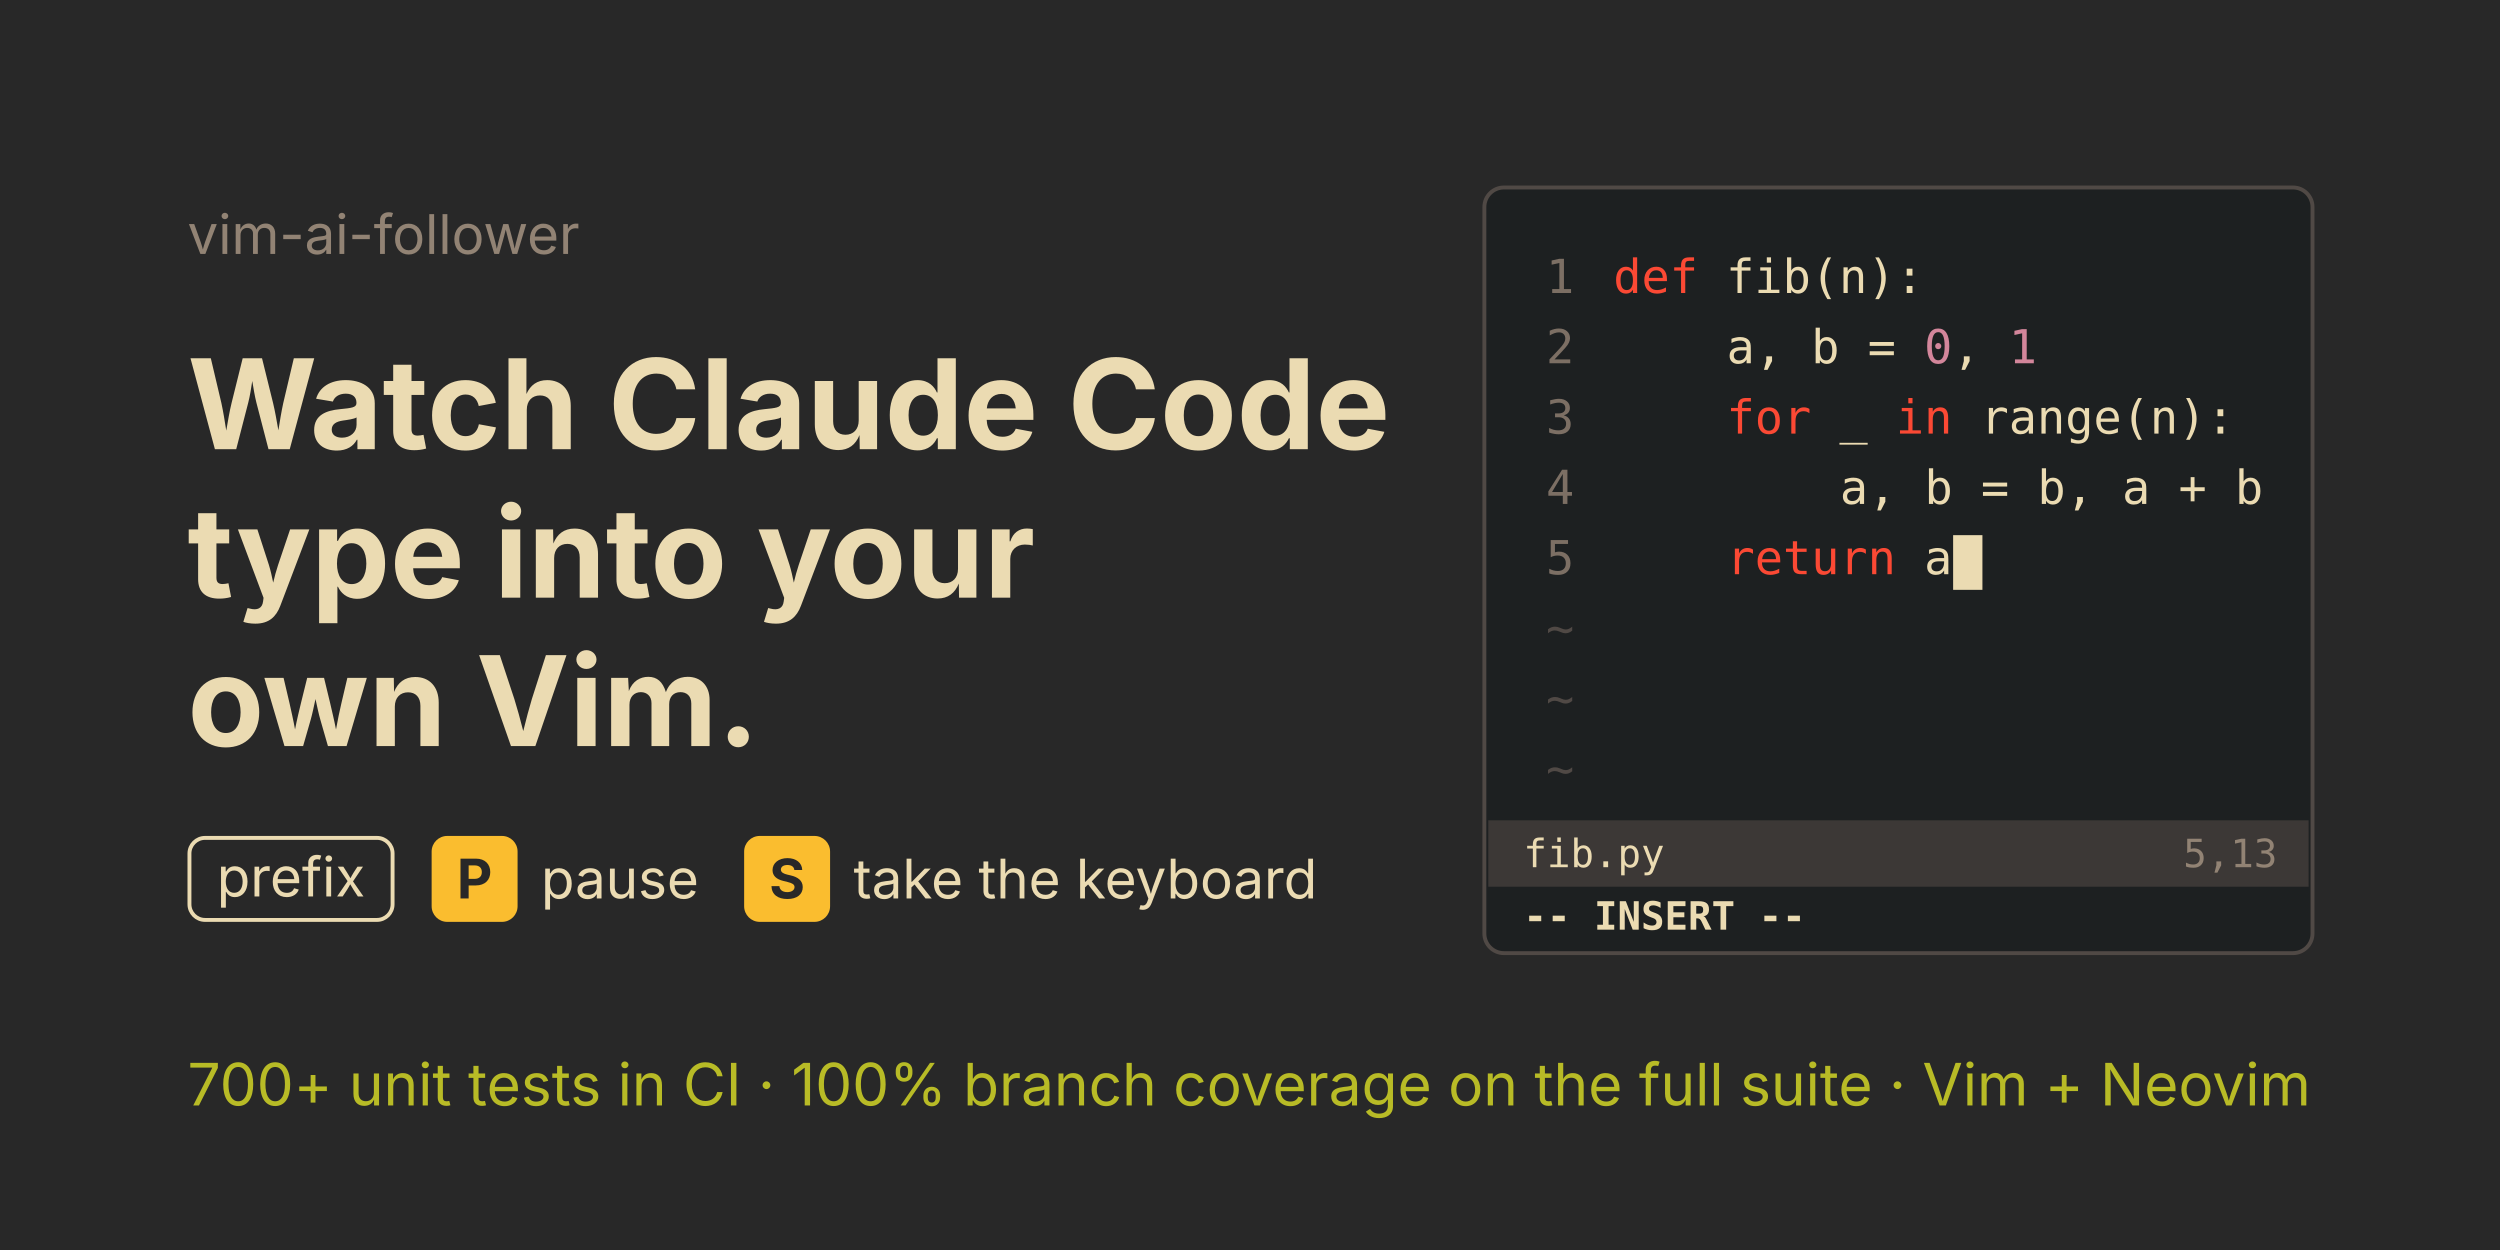
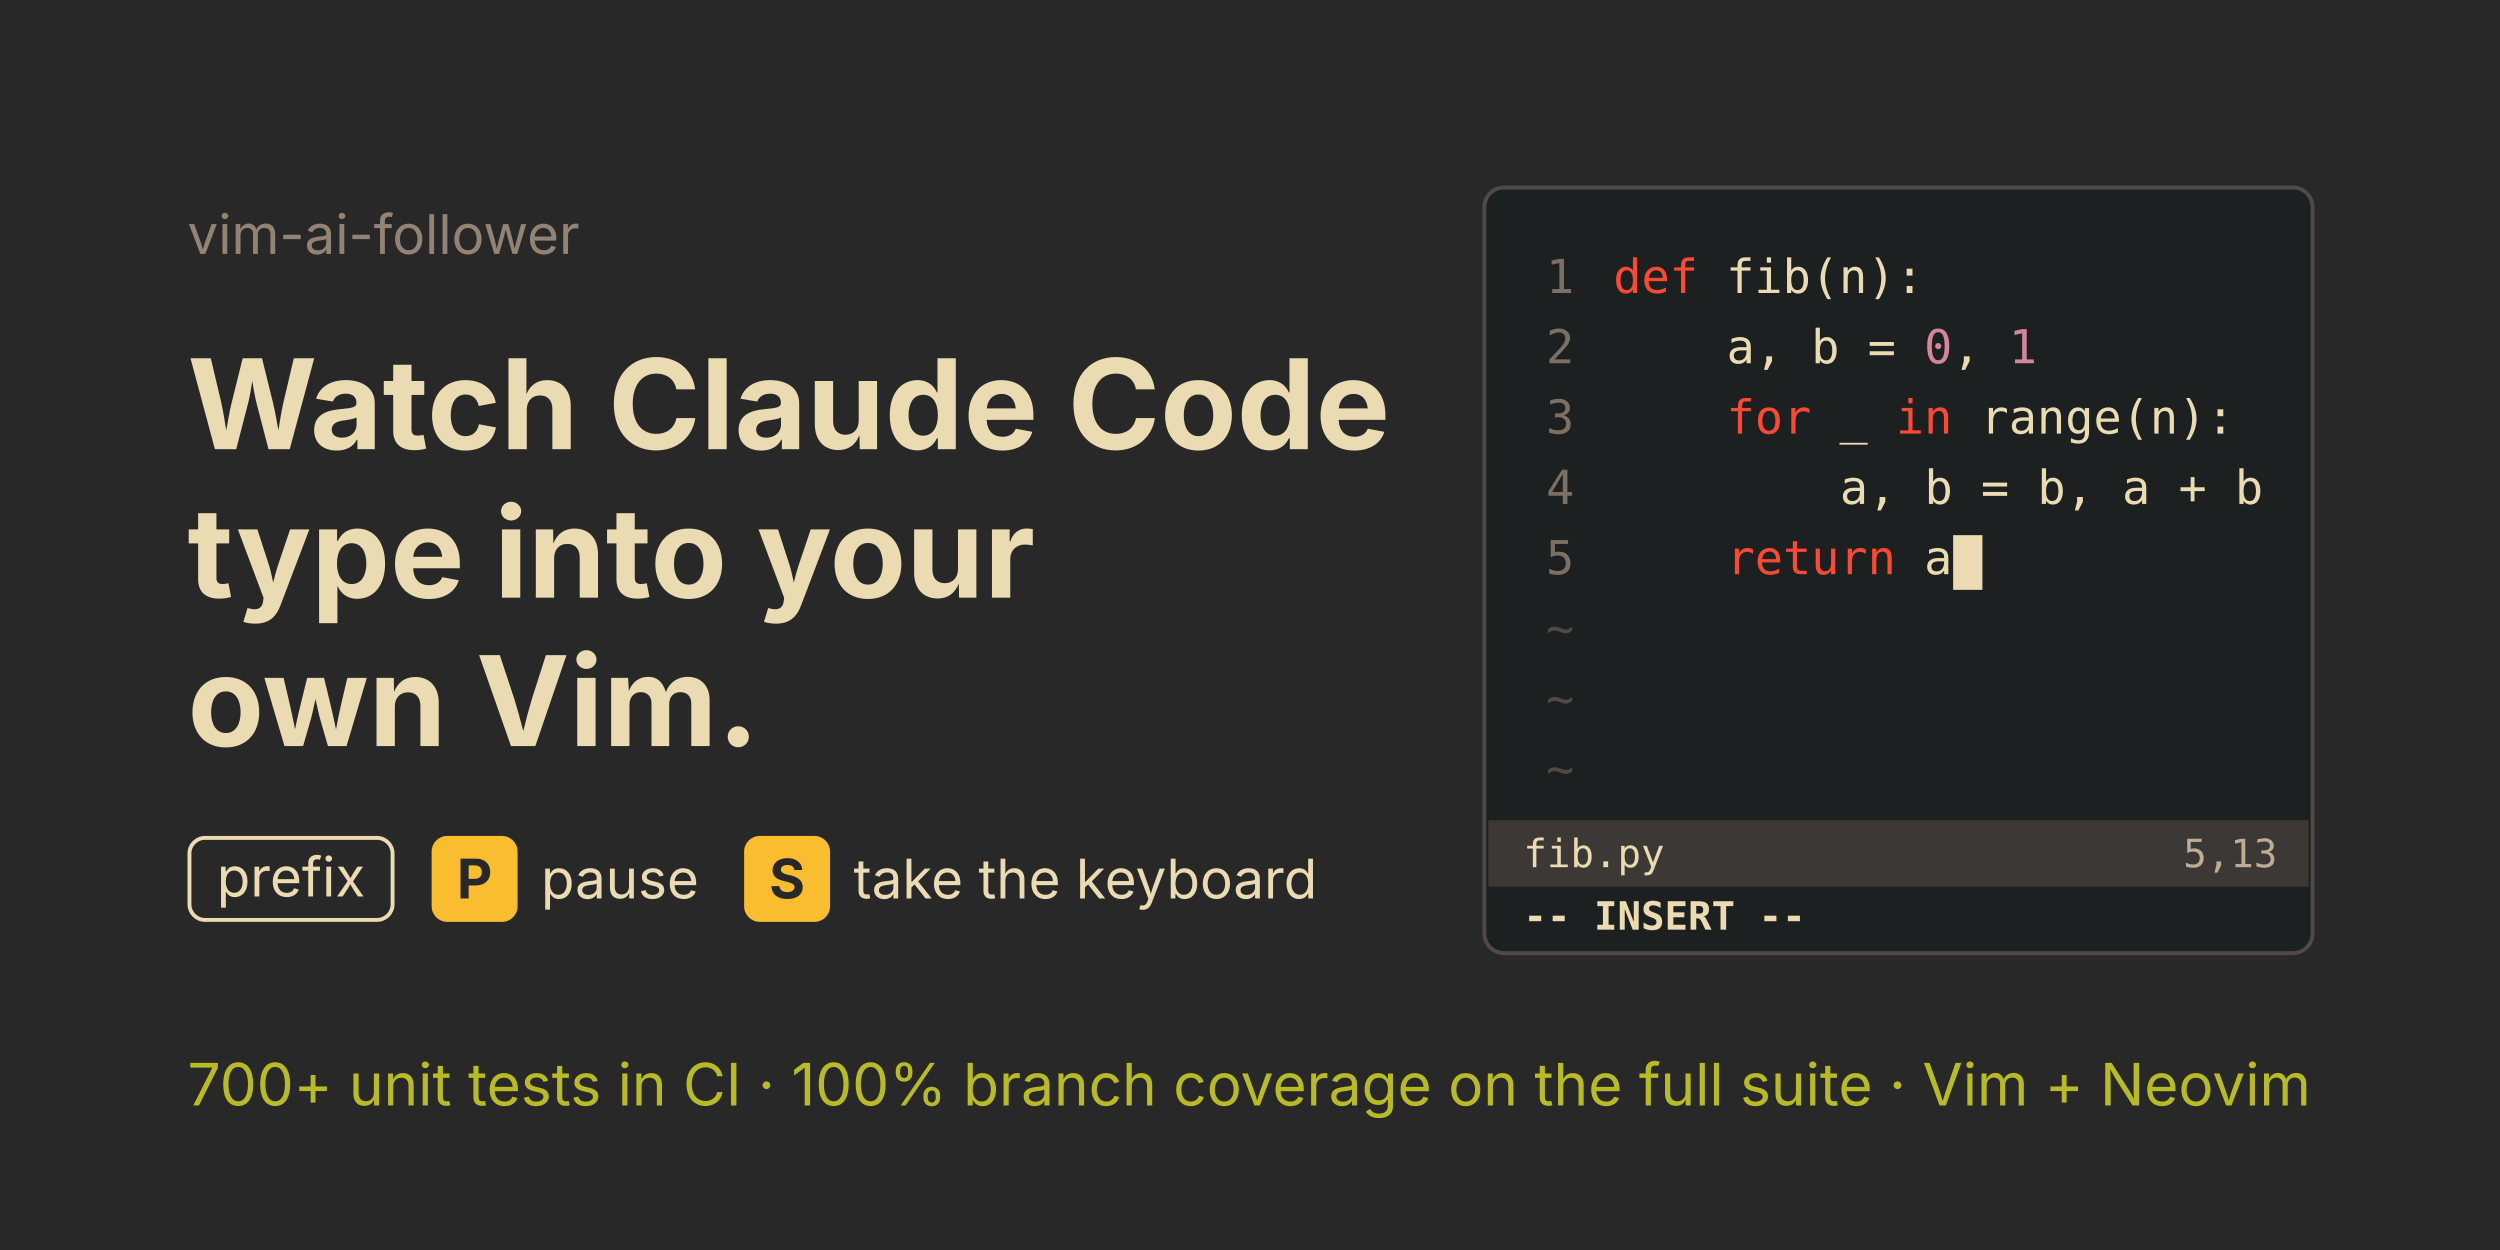
<svg xmlns="http://www.w3.org/2000/svg" viewBox="0 0 1280 640" width="1280" height="640" role="img" aria-label="vim-ai-follower: Watch Claude Code type into your own Vim. 700+ unit tests in CI · 100% branch coverage on the full suite · Vim + Neovim">
  <rect width="1280" height="640" fill="#282828" />
  <g font-family="system-ui, -apple-system, Segoe UI, sans-serif" fill="#EBDBB2">
    <text x="96" y="130" font-size="28" fill="#928374">vim-ai-follower</text>
    <g font-size="64" font-weight="700">
      <text x="96" y="230">Watch Claude Code</text>
      <text x="96" y="306">type into your</text>
      <text x="96" y="382">own Vim.</text>
    </g>
    <g font-size="28">
      <rect x="97" y="429" width="104" height="42" rx="8" fill="none" stroke="#EBDBB2" stroke-width="2" />
      <text x="149" y="459" text-anchor="middle">prefix</text>
      <rect x="221" y="428" width="44" height="44" rx="8" fill="#FABD2F" />
      <text x="243" y="460" font-weight="700" fill="#282828" text-anchor="middle">P</text>
      <text x="277" y="460">pause</text>
      <rect x="381" y="428" width="44" height="44" rx="8" fill="#FABD2F" />
      <text x="403" y="460" font-weight="700" fill="#282828" text-anchor="middle">S</text>
      <text x="437" y="460">take the keyboard</text>
    </g>
    <text x="96" y="566" font-size="30" fill="#B8BB26">700+ unit tests in CI · 100% branch coverage on the full suite · Vim + Neovim</text>
  </g>
  <g font-family="ui-monospace, SFMono-Regular, Menlo, Consolas, monospace" font-size="24">
    <rect x="760" y="96" width="424" height="392" rx="10" fill="#1D2021" stroke="#504945" stroke-width="2" />
    <g fill="#7C6F64" text-anchor="end">
      <text x="806" y="150">1</text>
      <text x="806" y="186">2</text>
      <text x="806" y="222">3</text>
      <text x="806" y="258">4</text>
      <text x="806" y="294">5</text>
    </g>
    <g fill="#EBDBB2">
      <text x="826" y="150">
        <tspan fill="#FB4934">def</tspan> fib(n):</text>
      <text x="884" y="186">a, b = <tspan fill="#D3869B">0</tspan>, <tspan fill="#D3869B">1</tspan>
      </text>
      <text x="884" y="222">
        <tspan fill="#FB4934">for</tspan> _ <tspan fill="#FB4934">in</tspan> range(n):</text>
      <text x="942" y="258">a, b = b, a + b</text>
      <text x="884" y="294">
        <tspan fill="#FB4934">return</tspan> a</text>
    </g>
    <rect x="1000" y="274" width="15" height="28" fill="#EBDBB2" />
    <g fill="#504945">
      <text x="806" y="330" text-anchor="end">~</text>
      <text x="806" y="366" text-anchor="end">~</text>
      <text x="806" y="402" text-anchor="end">~</text>
    </g>
    <rect x="762" y="420" width="420" height="34" fill="#3C3836" />
    <text x="780" y="444" font-size="20" fill="#EBDBB2">fib.py</text>
-     <text x="1166" y="444" font-size="20" fill="#928374" text-anchor="end">5,13</text>
+     <text x="1166" y="444" font-size="20" fill="#BDAE93" text-anchor="end">5,13</text>
    <text x="780" y="476" font-size="20" fill="#EBDBB2" font-weight="700">-- INSERT --</text>
  </g>
</svg>
